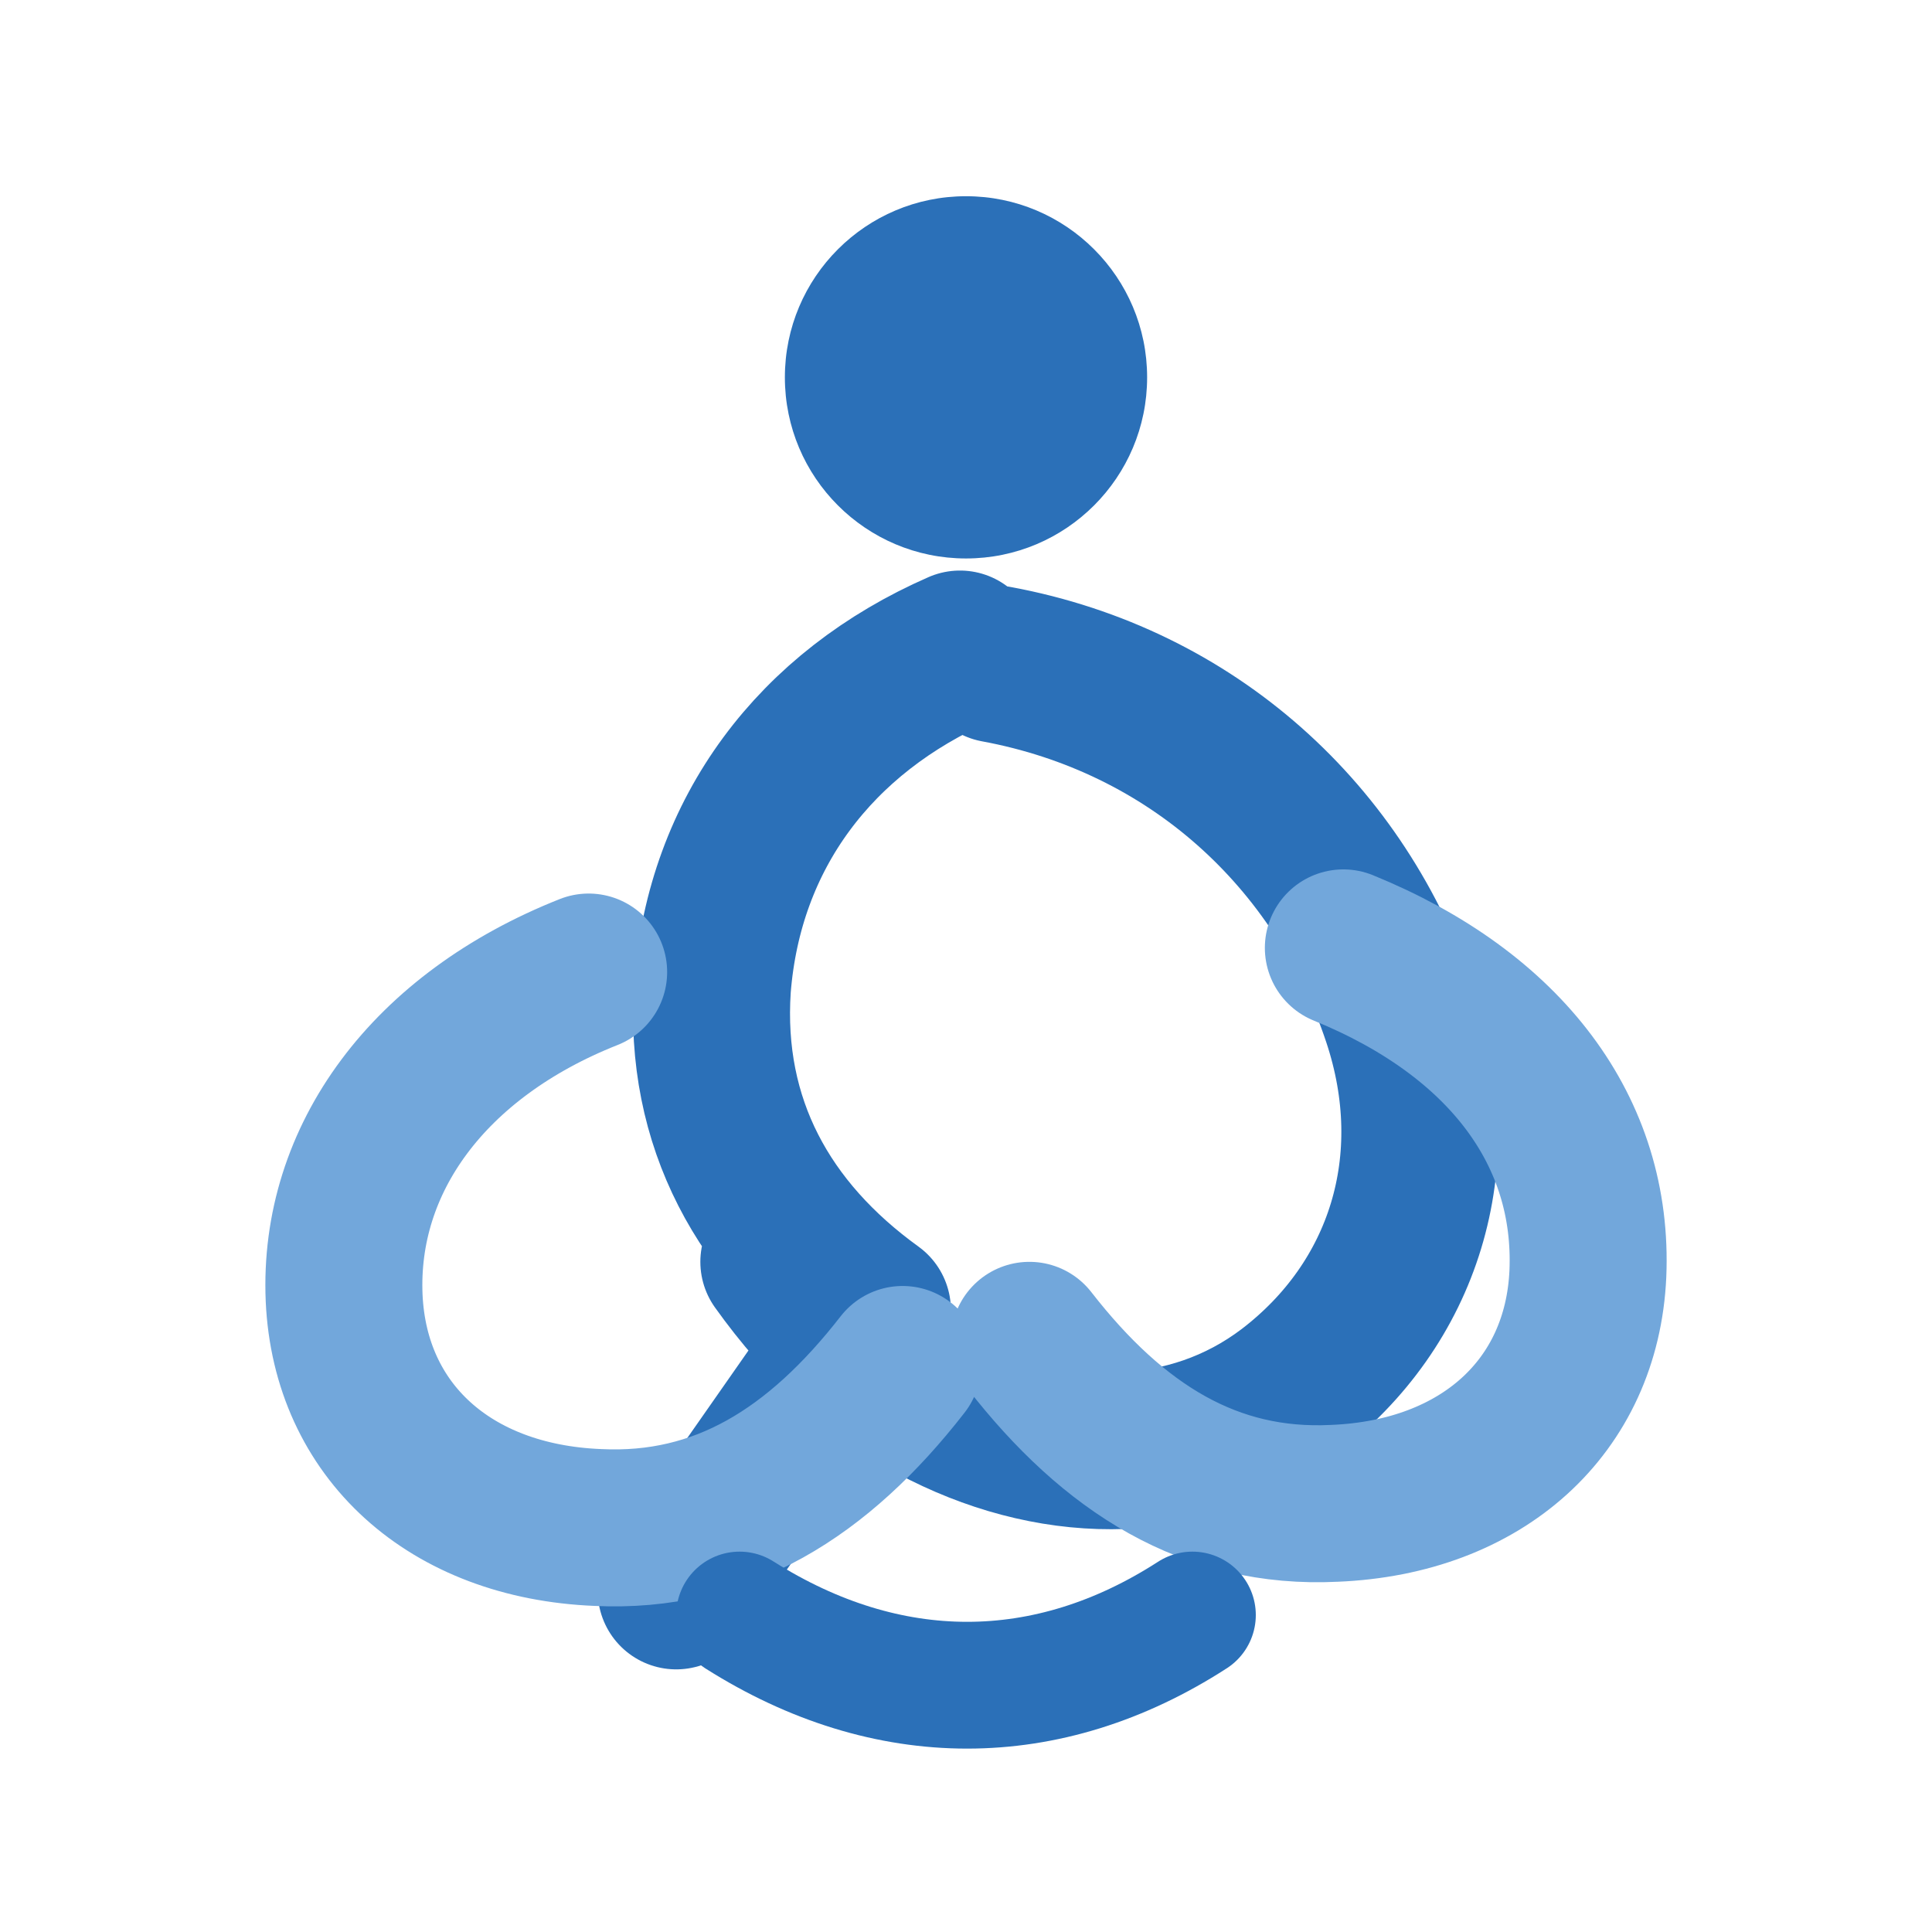
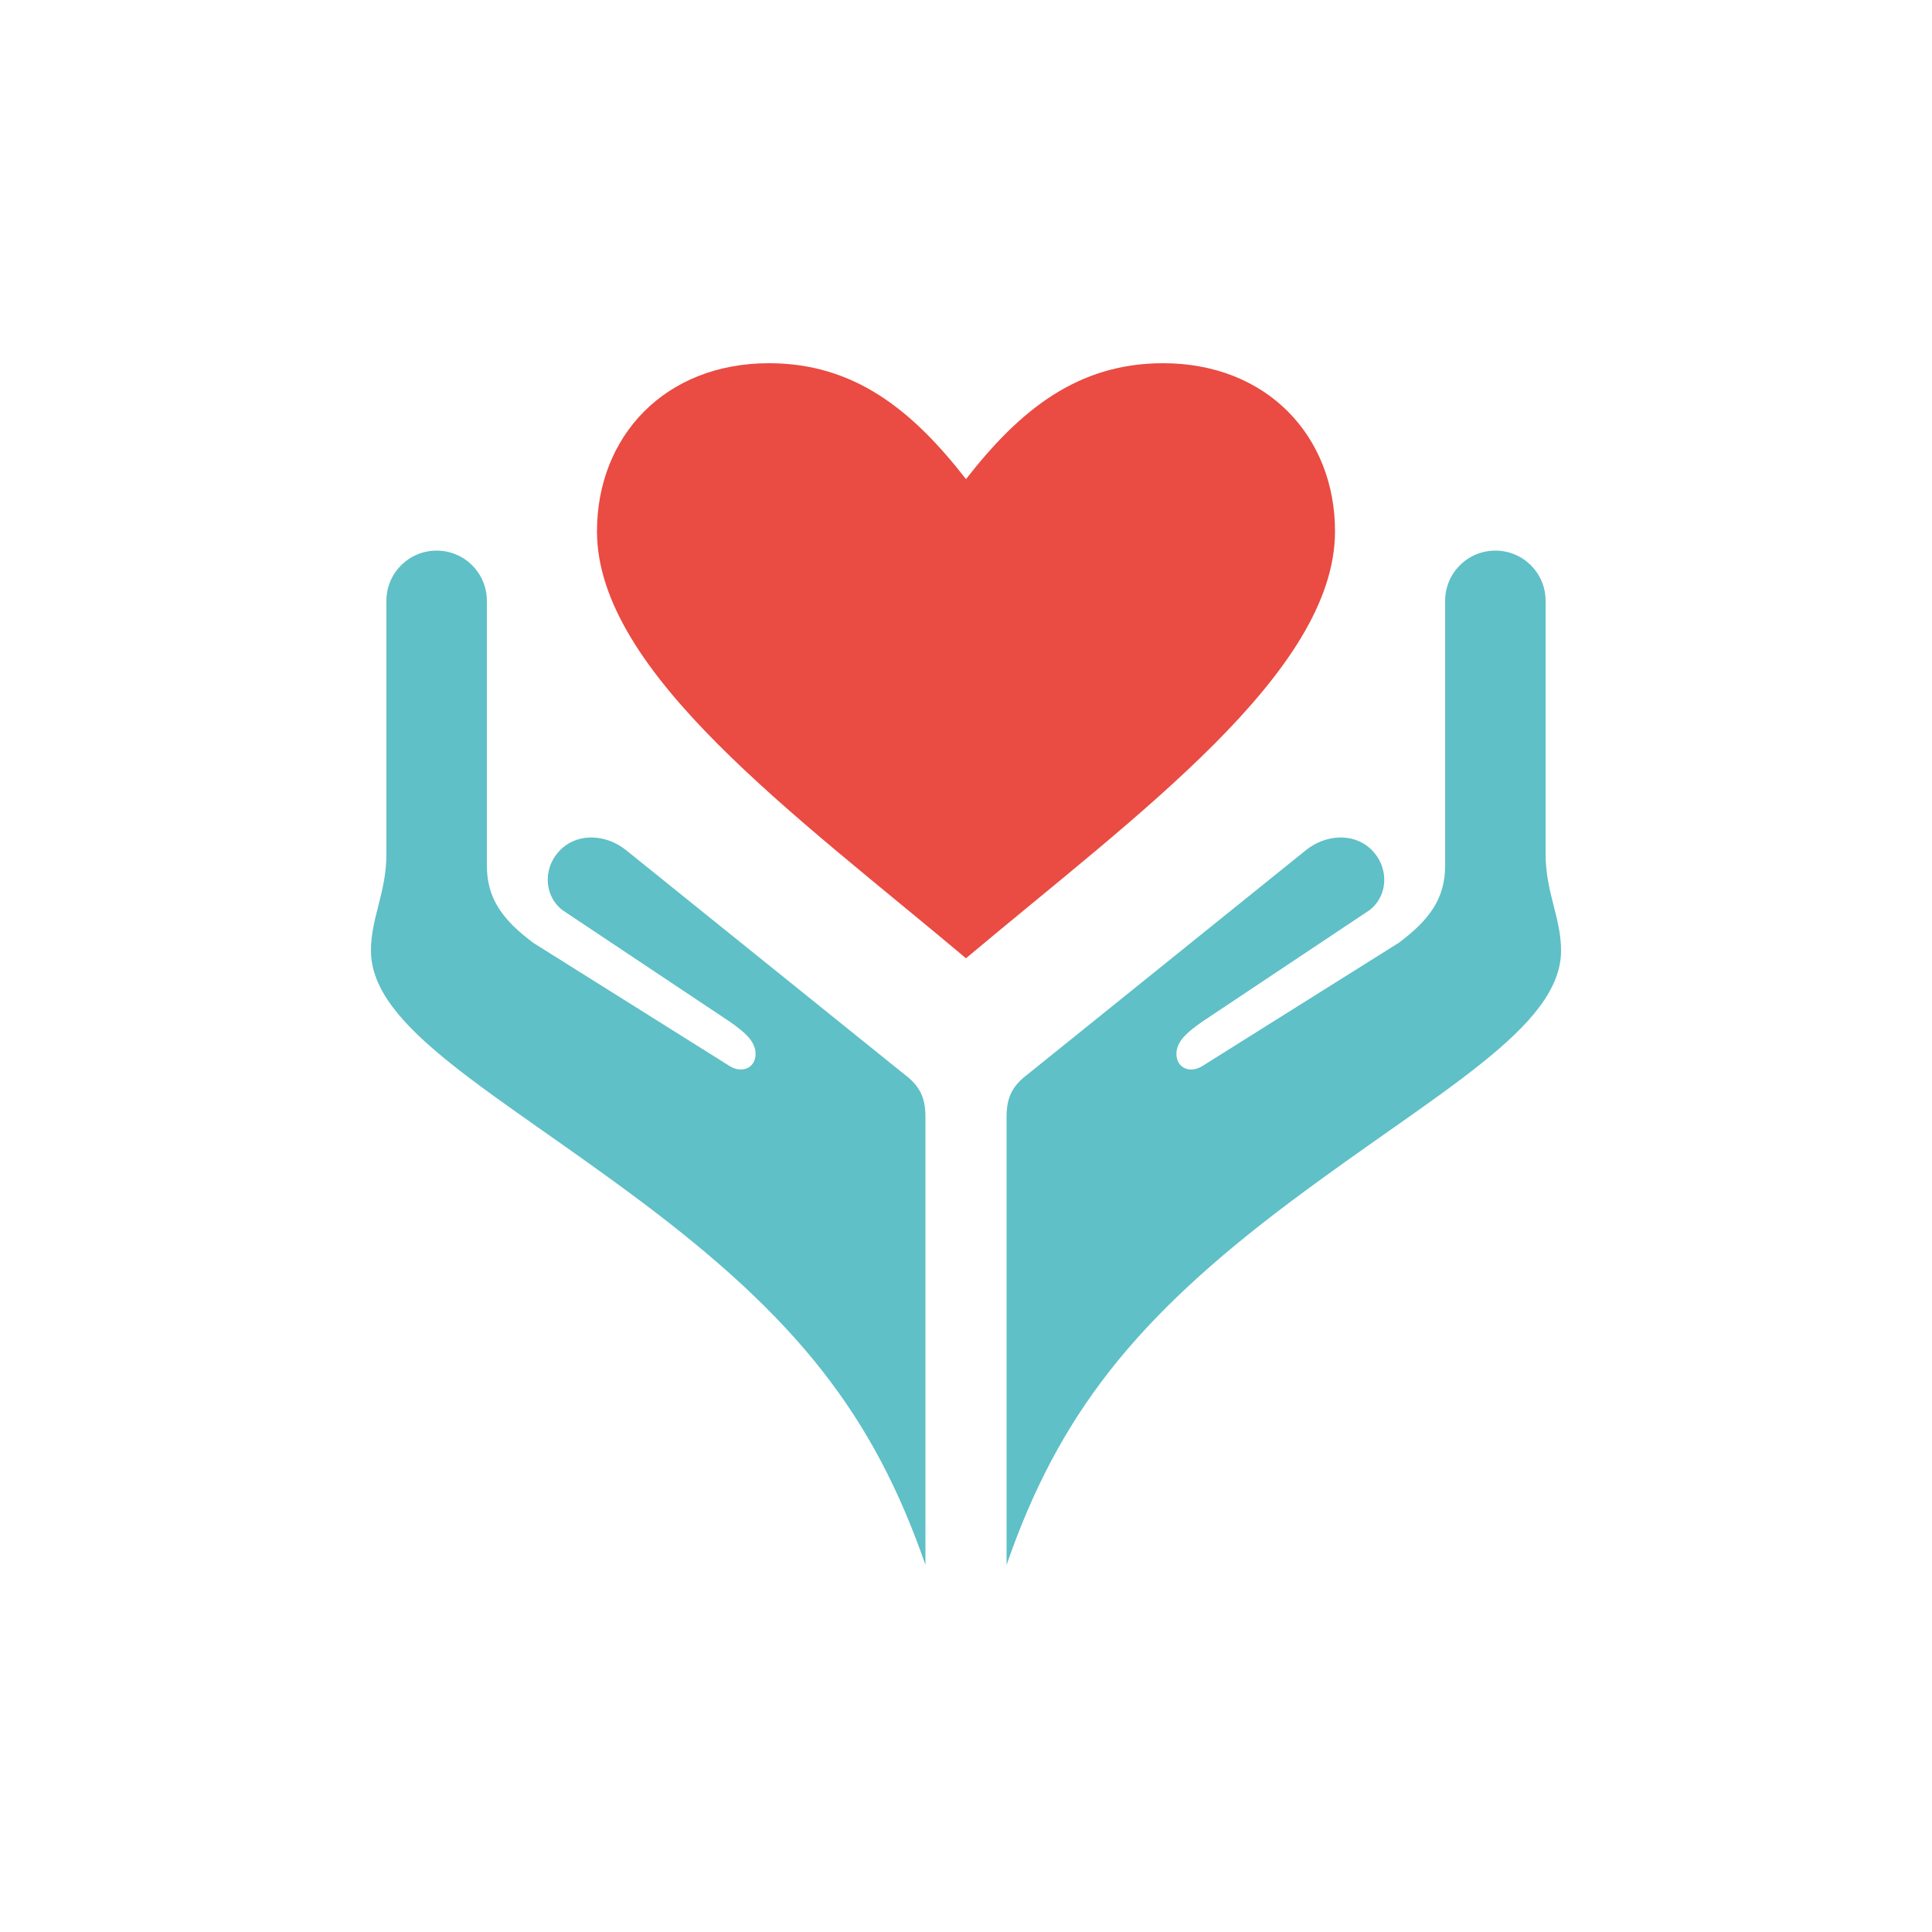
- <svg xmlns="http://www.w3.org/2000/svg" viewBox="0 0 64 64">
-   <circle cx="32" cy="12.5" r="6" fill="#2B70B8" />
-   <path d="M31.8 21.5c-4.8 2.1-7.8 6.1-8.2 11.2-.3 4.5 1.7 8.1 5.3 10.7l-6.5 9.3M33 22c6.5 1.2 11.4 5.7 13.4 11.7 1.6 4.8.1 9.5-3.7 12.4-3.3 2.5-7.6 2.5-11.4.6-2.2-1.1-4-2.8-5.5-4.9" fill="none" stroke="#2B70B8" stroke-width="5.2" stroke-linecap="round" stroke-linejoin="round" />
-   <path d="M19.5 32.2c-5.3 2.1-8.3 6.2-8.1 10.8.2 4.4 3.5 7.4 8.4 7.6 4.1.2 7.3-1.8 10.1-5.4M44.5 31.4c5.4 2.2 8.3 6.1 8.1 10.8-.2 4.4-3.5 7.4-8.4 7.6-4.1.2-7.3-1.8-10.1-5.4" fill="none" stroke="#72A7DB" stroke-width="5.2" stroke-linecap="round" />
-   <path d="M24.5 53.5c4.9 3.1 10.2 3.1 15 0" fill="none" stroke="#2B70B8" stroke-width="4.2" stroke-linecap="round" />
+ <svg xmlns="http://www.w3.org/2000/svg" viewBox="0 0 1000 1000" width="1000" height="1000" shape-rendering="geometricPrecision">
+   <defs>
+     <path id="heart" fill="#EA4B42" stroke="none" d="M 500 248 C 472 212 442 188 398 188 C 344 188 309 226 309 275 C 309 348 412 422 500 496 C 588 422 691 348 691 275 C 691 226 656 188 602 188 C 558 188 528 212 500 248 Z" />
+     <g id="left-hand" fill="#5FC0C7" stroke="none">
+       <path d="M 226 285 C 240.4 285 252 296.6 252 311 L 252 448 C 252 465 260 476 276 488 L 378 552 C 385 556 392 552 391 544 C 390 538 385 534 378 529 L 291 471 C 281 463 281 448 291 439 C 300 431 314 432 324 440 L 468 556 C 476 562 479 568 479 578 L 479 810 C 452 732 412 682 332 622 C 256 565 192 532 192 492 C 192 475 200 462 200 442 L 200 311 C 200 296.6 211.6 285 226 285 Z" />
+     </g>
+   </defs>
+   <use href="#heart" />
+   <use href="#left-hand" />
+   <use href="#left-hand" transform="translate(1000 0) scale(-1 1)" />
</svg>
